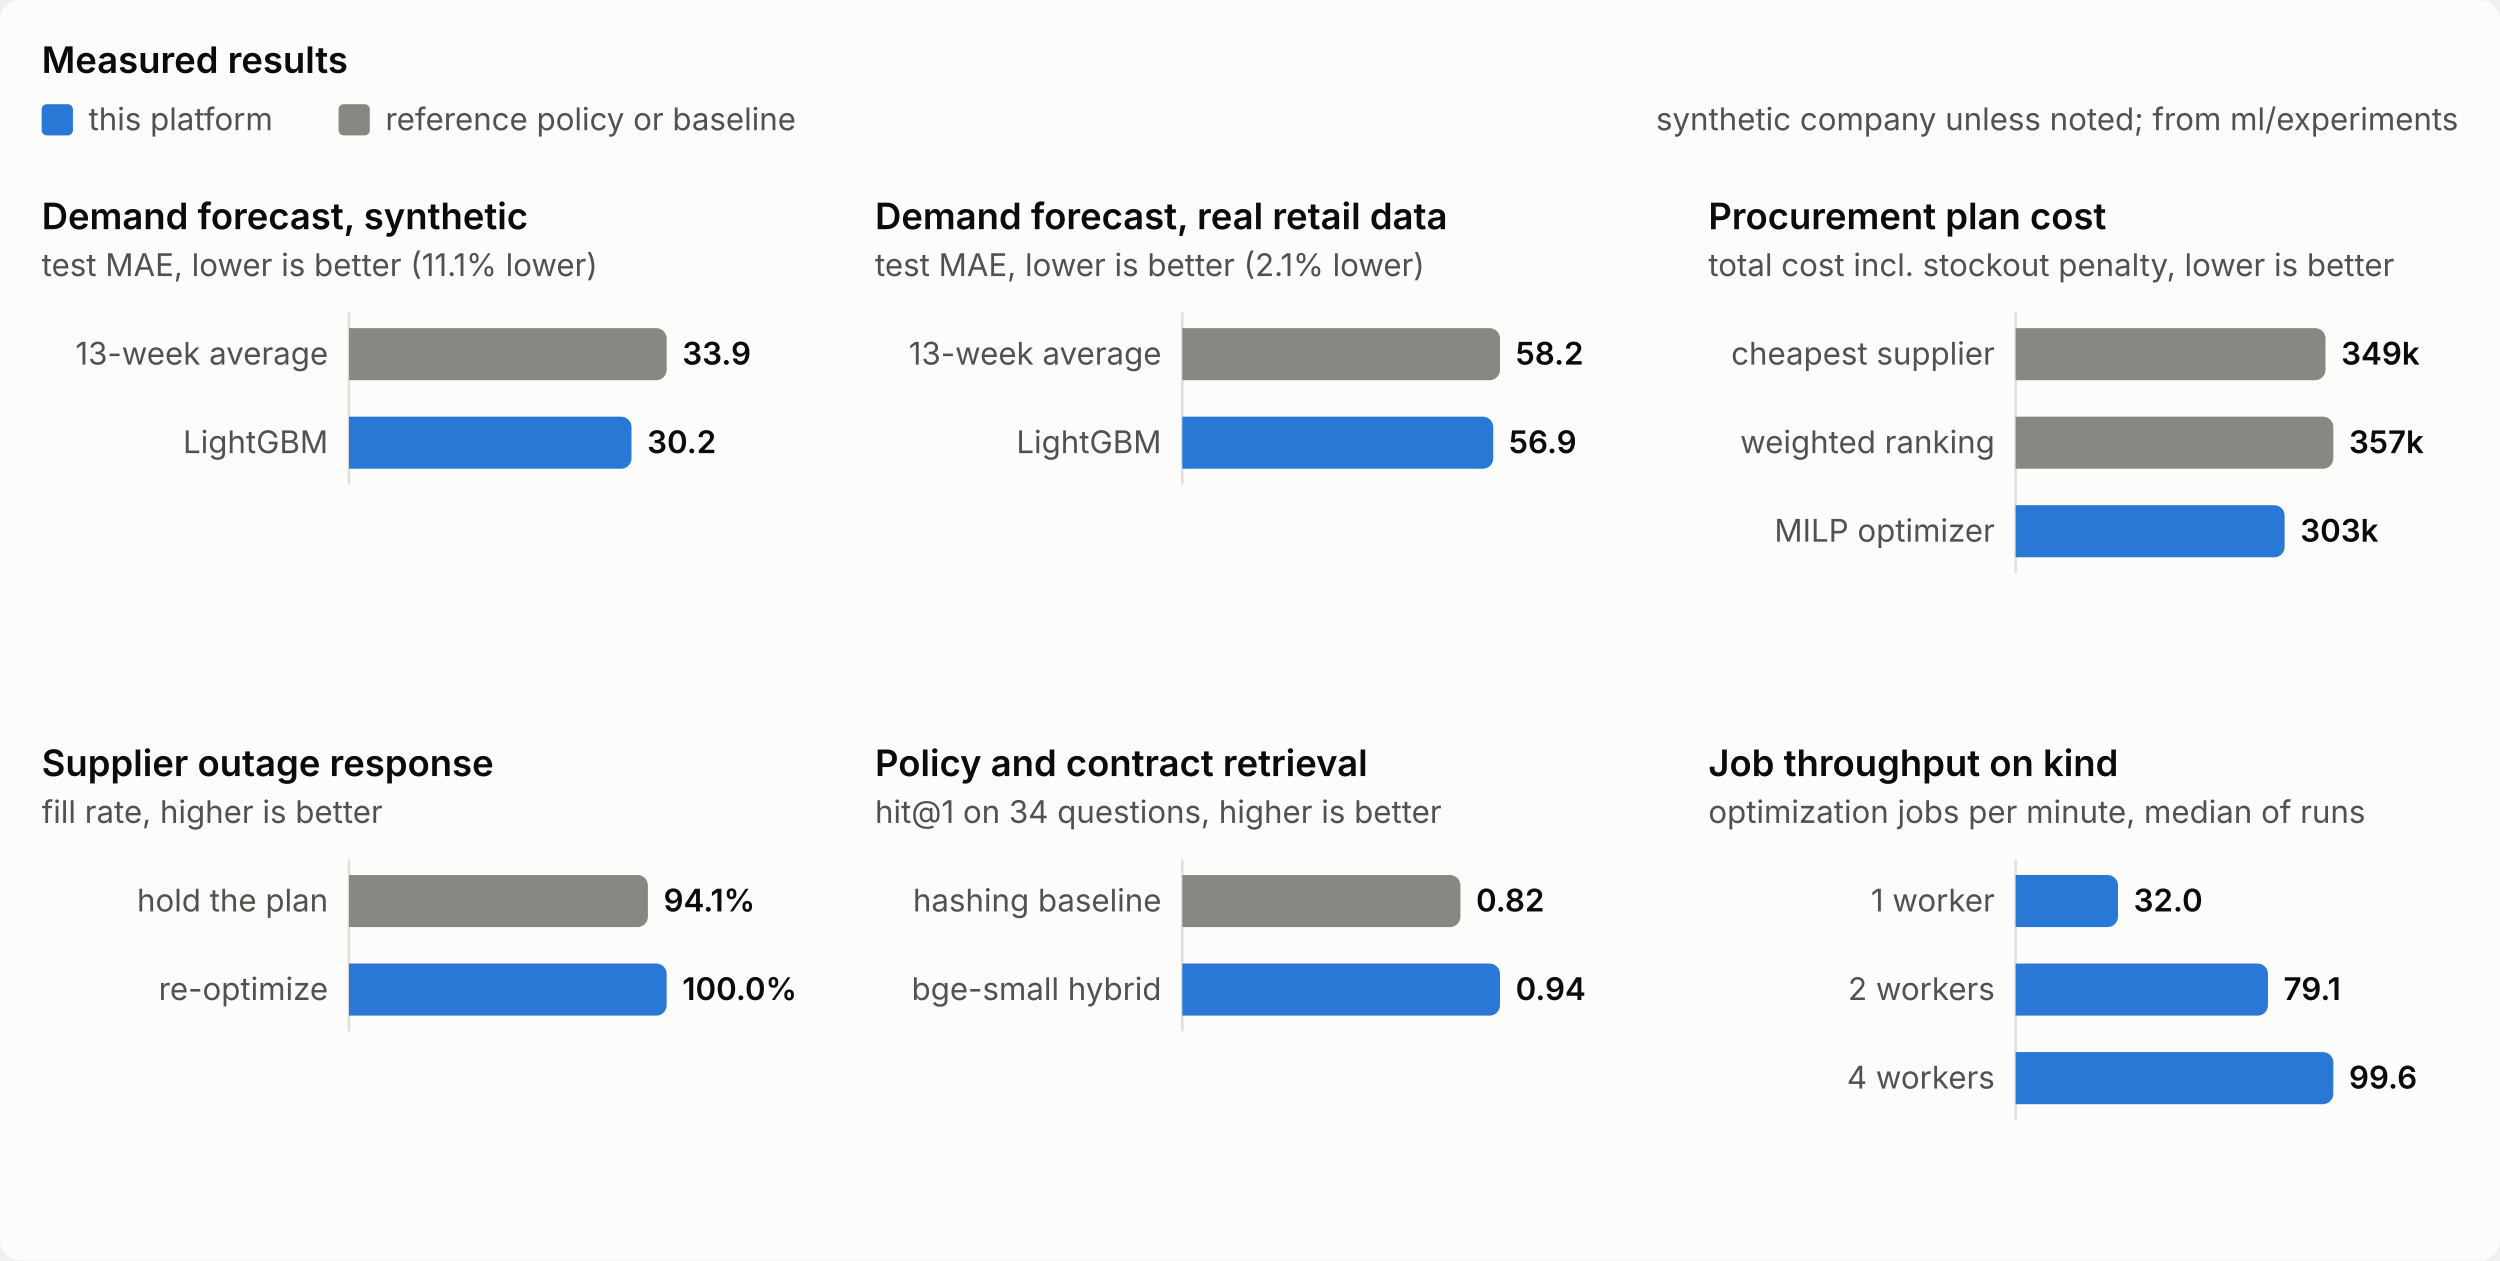
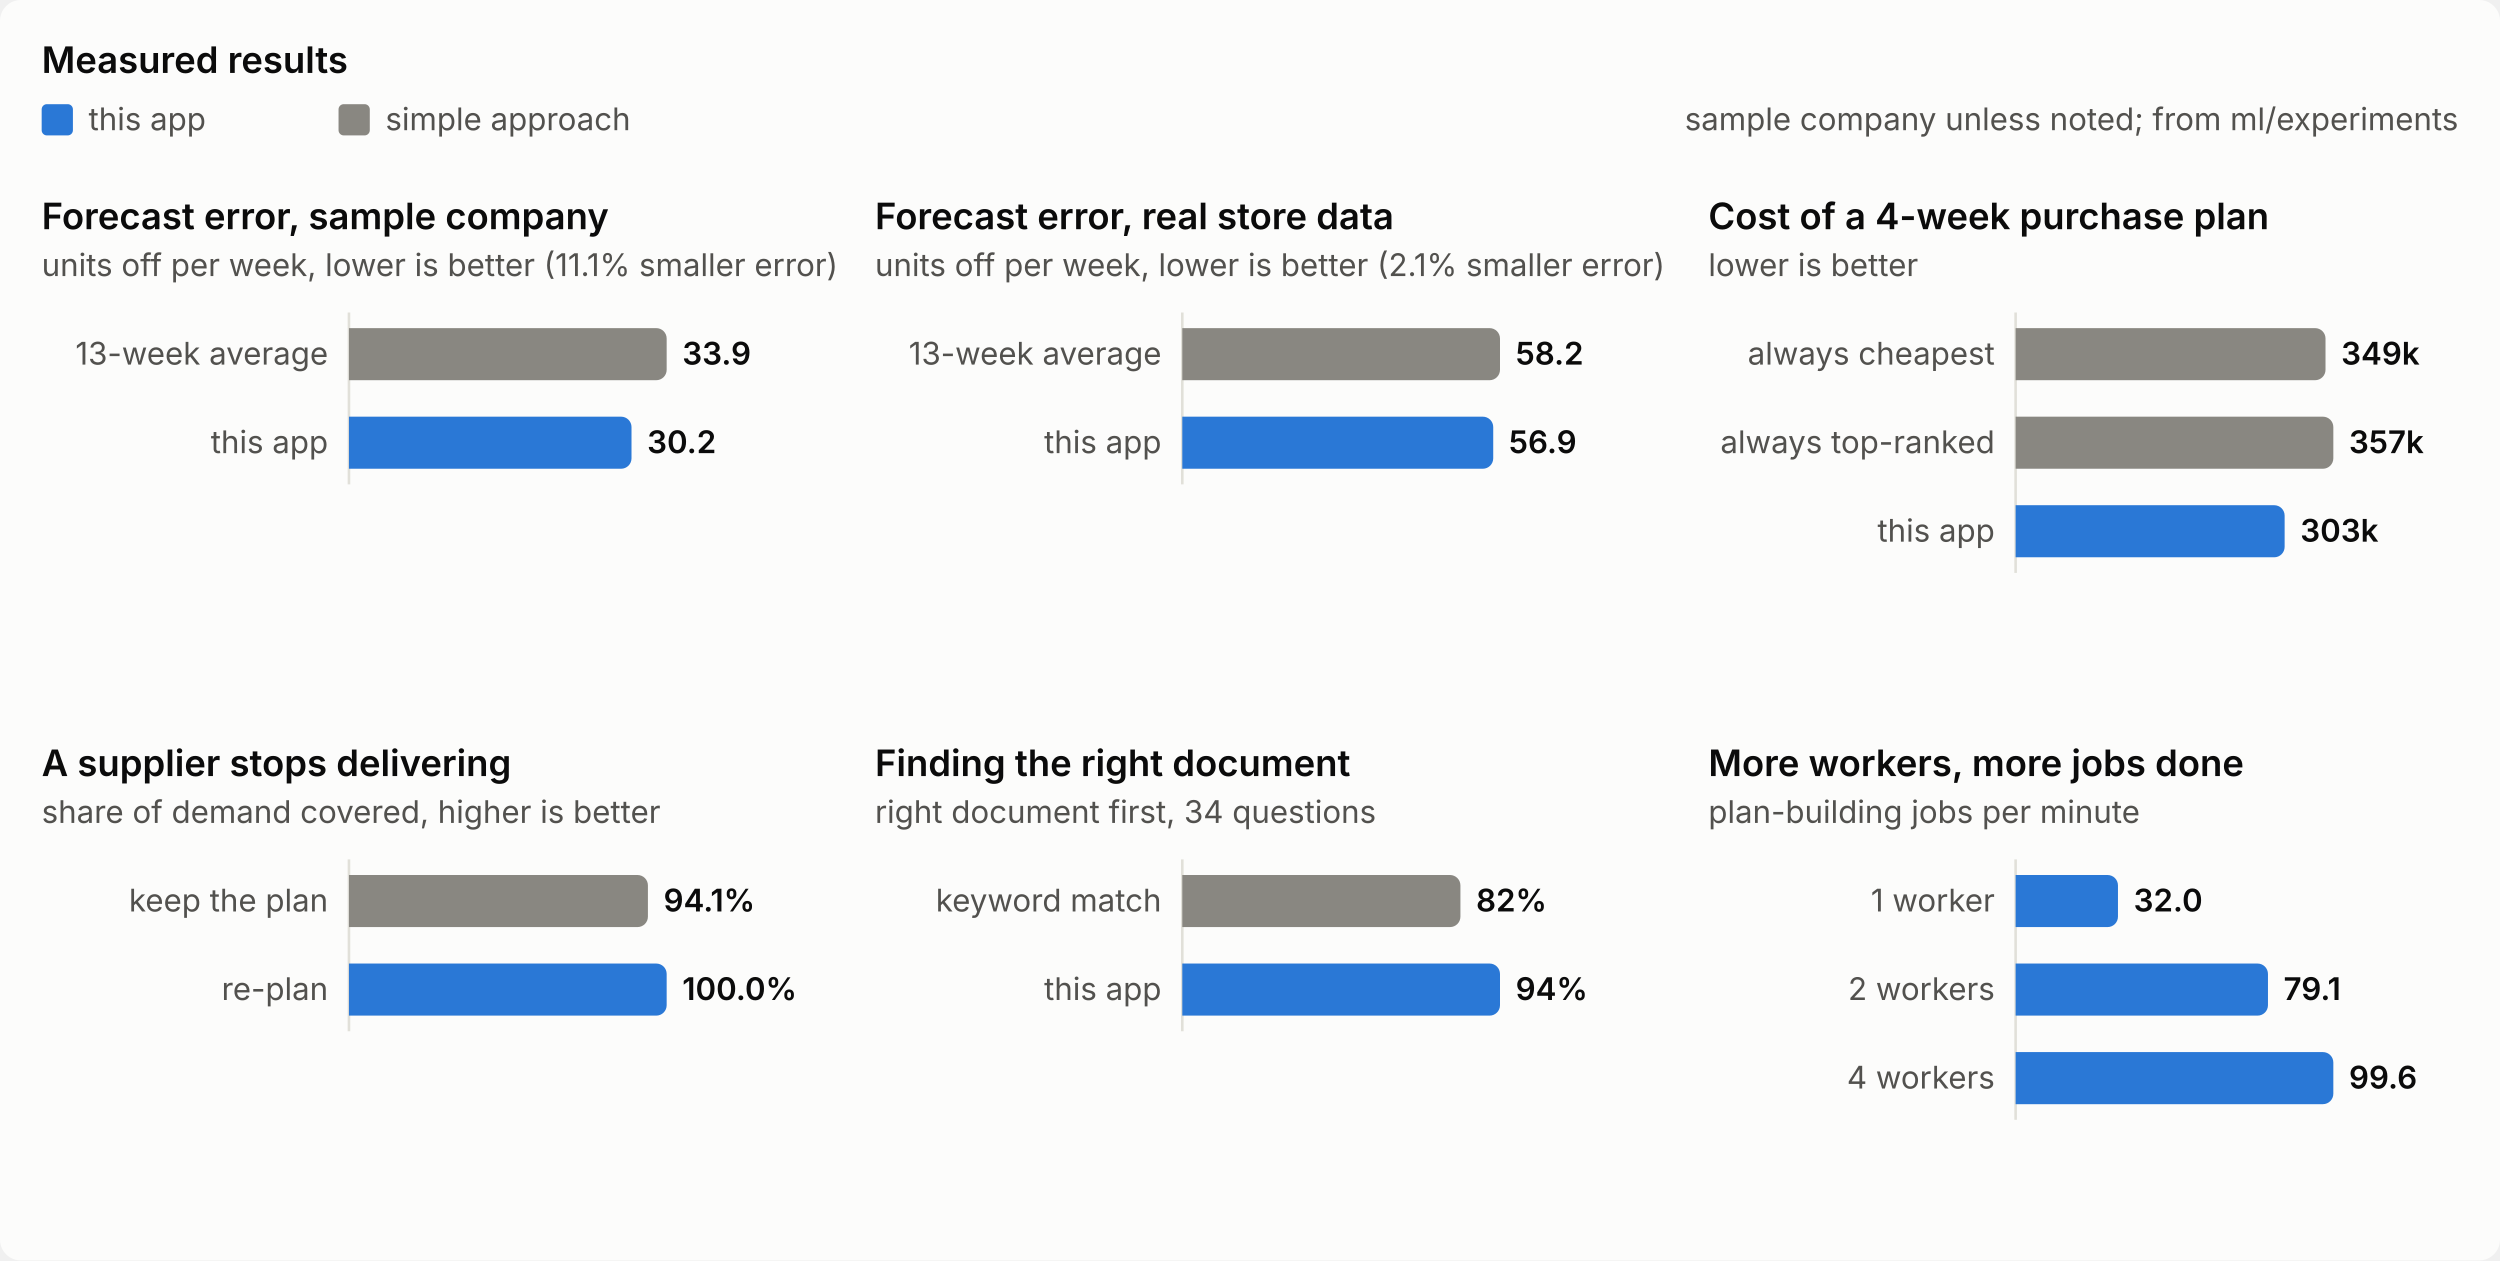
<svg xmlns="http://www.w3.org/2000/svg" width="960" height="484" viewBox="0 0 960 484" role="img" aria-label="Measured results">
  <style>
.surface { fill: #fcfcfb; }
.title { fill: #0b0b0b; font: 600 14px system-ui, -apple-system, 'Segoe UI', sans-serif; }
.note { fill: #52514e; font: 12px system-ui, -apple-system, 'Segoe UI', sans-serif; }
.label { fill: #52514e; font: 12px system-ui, -apple-system, 'Segoe UI', sans-serif; }
.value { fill: #0b0b0b; font: 600 12px system-ui, -apple-system, 'Segoe UI', sans-serif; }
.axis { stroke: #e1e0d9; stroke-width: 1; }
.ours { fill: #2a78d6; }
.reference { fill: #898781; }
@media (prefers-color-scheme: dark) {
  .surface { fill: #1a1a19; }
  .title, .value { fill: #ffffff; }
  .note, .label { fill: #c3c2b7; }
  .axis { stroke: #2c2c2a; }
  .ours { fill: #3987e5; }
}
</style>
  <rect class="surface" width="960" height="484" rx="8" />
  <text class="title" x="16" y="28">Measured results</text>
  <rect class="ours" x="16" y="40" width="12" height="12" rx="2" />
-   <text class="note" x="34" y="50">this platform</text>
+   <text class="note" x="34" y="50">this app</text>
  <rect class="reference" x="130" y="40" width="12" height="12" rx="2" />
-   <text class="note" x="148" y="50">reference policy or baseline</text>
-   <text class="note" x="944" y="50" text-anchor="end">synthetic company unless noted; from ml/experiments</text>
-   <text class="title" x="16" y="88">Demand forecast, synthetic</text>
-   <text class="note" x="16" y="106">test MAE, lower is better (11.1% lower)</text>
+   <text class="note" x="148" y="50">simple approach</text>
+   <text class="note" x="944" y="50" text-anchor="end">sample company unless noted; from ml/experiments</text>
+   <text class="title" x="16" y="88">Forecast error, sample company</text>
+   <text class="note" x="16" y="106">units off per week, lower is better (11.1% smaller error)</text>
  <line class="axis" x1="134" y1="120" x2="134" y2="186" />
  <path class="reference" d="M134,126 h118.0 a4,4 0 0 1 4,4 v12 a4,4 0 0 1 -4,4 h-118.0 z" />
  <text class="label" x="126" y="140" text-anchor="end">13-week average</text>
  <text class="value" x="262.0" y="140">33.9</text>
  <path class="ours" d="M134,160 h104.5 a4,4 0 0 1 4,4 v12 a4,4 0 0 1 -4,4 h-104.5 z" />
-   <text class="label" x="126" y="174" text-anchor="end">LightGBM</text>
+   <text class="label" x="126" y="174" text-anchor="end">this app</text>
  <text class="value" x="248.5" y="174">30.2</text>
-   <text class="title" x="336" y="88">Demand forecast, real retail data</text>
-   <text class="note" x="336" y="106">test MAE, lower is better (2.1% lower)</text>
+   <text class="title" x="336" y="88">Forecast error, real store data</text>
+   <text class="note" x="336" y="106">units off per week, lower is better (2.1% smaller error)</text>
  <line class="axis" x1="454" y1="120" x2="454" y2="186" />
  <path class="reference" d="M454,126 h118.0 a4,4 0 0 1 4,4 v12 a4,4 0 0 1 -4,4 h-118.0 z" />
  <text class="label" x="446" y="140" text-anchor="end">13-week average</text>
  <text class="value" x="582.0" y="140">58.2</text>
  <path class="ours" d="M454,160 h115.4 a4,4 0 0 1 4,4 v12 a4,4 0 0 1 -4,4 h-115.4 z" />
-   <text class="label" x="446" y="174" text-anchor="end">LightGBM</text>
+   <text class="label" x="446" y="174" text-anchor="end">this app</text>
  <text class="value" x="579.4" y="174">56.9</text>
-   <text class="title" x="656" y="88">Procurement plan cost</text>
-   <text class="note" x="656" y="106">total cost incl. stockout penalty, lower is better</text>
+   <text class="title" x="656" y="88">Cost of a 4-week purchase plan</text>
+   <text class="note" x="656" y="106">lower is better</text>
  <line class="axis" x1="774" y1="120" x2="774" y2="220" />
  <path class="reference" d="M774,126 h115.0 a4,4 0 0 1 4,4 v12 a4,4 0 0 1 -4,4 h-115.0 z" />
-   <text class="label" x="766" y="140" text-anchor="end">cheapest supplier</text>
+   <text class="label" x="766" y="140" text-anchor="end">always cheapest</text>
  <text class="value" x="899.0" y="140">349k</text>
  <path class="reference" d="M774,160 h118.0 a4,4 0 0 1 4,4 v12 a4,4 0 0 1 -4,4 h-118.0 z" />
-   <text class="label" x="766" y="174" text-anchor="end">weighted ranking</text>
+   <text class="label" x="766" y="174" text-anchor="end">always top-ranked</text>
  <text class="value" x="902.0" y="174">357k</text>
  <path class="ours" d="M774,194 h99.3 a4,4 0 0 1 4,4 v12 a4,4 0 0 1 -4,4 h-99.3 z" />
-   <text class="label" x="766" y="208" text-anchor="end">MILP optimizer</text>
+   <text class="label" x="766" y="208" text-anchor="end">this app</text>
  <text class="value" x="883.3" y="208">303k</text>
-   <text class="title" x="16" y="298">Supplier outage response</text>
-   <text class="note" x="16" y="316">fill rate, higher is better</text>
+   <text class="title" x="16" y="298">A supplier stops delivering</text>
+   <text class="note" x="16" y="316">share of demand covered, higher is better</text>
  <line class="axis" x1="134" y1="330" x2="134" y2="396" />
  <path class="reference" d="M134,336 h110.8 a4,4 0 0 1 4,4 v12 a4,4 0 0 1 -4,4 h-110.8 z" />
-   <text class="label" x="126" y="350" text-anchor="end">hold the plan</text>
+   <text class="label" x="126" y="350" text-anchor="end">keep the plan</text>
  <text class="value" x="254.8" y="350">94.1%</text>
  <path class="ours" d="M134,370 h118.0 a4,4 0 0 1 4,4 v12 a4,4 0 0 1 -4,4 h-118.0 z" />
-   <text class="label" x="126" y="384" text-anchor="end">re-optimize</text>
+   <text class="label" x="126" y="384" text-anchor="end">re-plan</text>
  <text class="value" x="262.0" y="384">100.0%</text>
-   <text class="title" x="336" y="298">Policy and contract retrieval</text>
-   <text class="note" x="336" y="316">hit@1 on 34 questions, higher is better</text>
+   <text class="title" x="336" y="298">Finding the right document</text>
+   <text class="note" x="336" y="316">right document first, 34 questions</text>
  <line class="axis" x1="454" y1="330" x2="454" y2="396" />
  <path class="reference" d="M454,336 h102.8 a4,4 0 0 1 4,4 v12 a4,4 0 0 1 -4,4 h-102.8 z" />
-   <text class="label" x="446" y="350" text-anchor="end">hashing baseline</text>
-   <text class="value" x="566.8" y="350">0.82</text>
+   <text class="label" x="446" y="350" text-anchor="end">keyword match</text>
+   <text class="value" x="566.8" y="350">82%</text>
  <path class="ours" d="M454,370 h118.0 a4,4 0 0 1 4,4 v12 a4,4 0 0 1 -4,4 h-118.0 z" />
-   <text class="label" x="446" y="384" text-anchor="end">bge-small hybrid</text>
-   <text class="value" x="582.0" y="384">0.94</text>
-   <text class="title" x="656" y="298">Job throughput on kind</text>
-   <text class="note" x="656" y="316">optimization jobs per minute, median of runs</text>
+   <text class="label" x="446" y="384" text-anchor="end">this app</text>
+   <text class="value" x="582.0" y="384">94%</text>
+   <text class="title" x="656" y="298">More workers, more jobs done</text>
+   <text class="note" x="656" y="316">plan-building jobs per minute</text>
  <line class="axis" x1="774" y1="330" x2="774" y2="430" />
  <path class="ours" d="M774,336 h35.3 a4,4 0 0 1 4,4 v12 a4,4 0 0 1 -4,4 h-35.3 z" />
  <text class="label" x="766" y="350" text-anchor="end">1 worker</text>
  <text class="value" x="819.3" y="350">32.0</text>
  <path class="ours" d="M774,370 h92.9 a4,4 0 0 1 4,4 v12 a4,4 0 0 1 -4,4 h-92.9 z" />
  <text class="label" x="766" y="384" text-anchor="end">2 workers</text>
  <text class="value" x="876.9" y="384">79.1</text>
  <path class="ours" d="M774,404 h118.0 a4,4 0 0 1 4,4 v12 a4,4 0 0 1 -4,4 h-118.0 z" />
  <text class="label" x="766" y="418" text-anchor="end">4 workers</text>
  <text class="value" x="902.0" y="418">99.6</text>
</svg>
